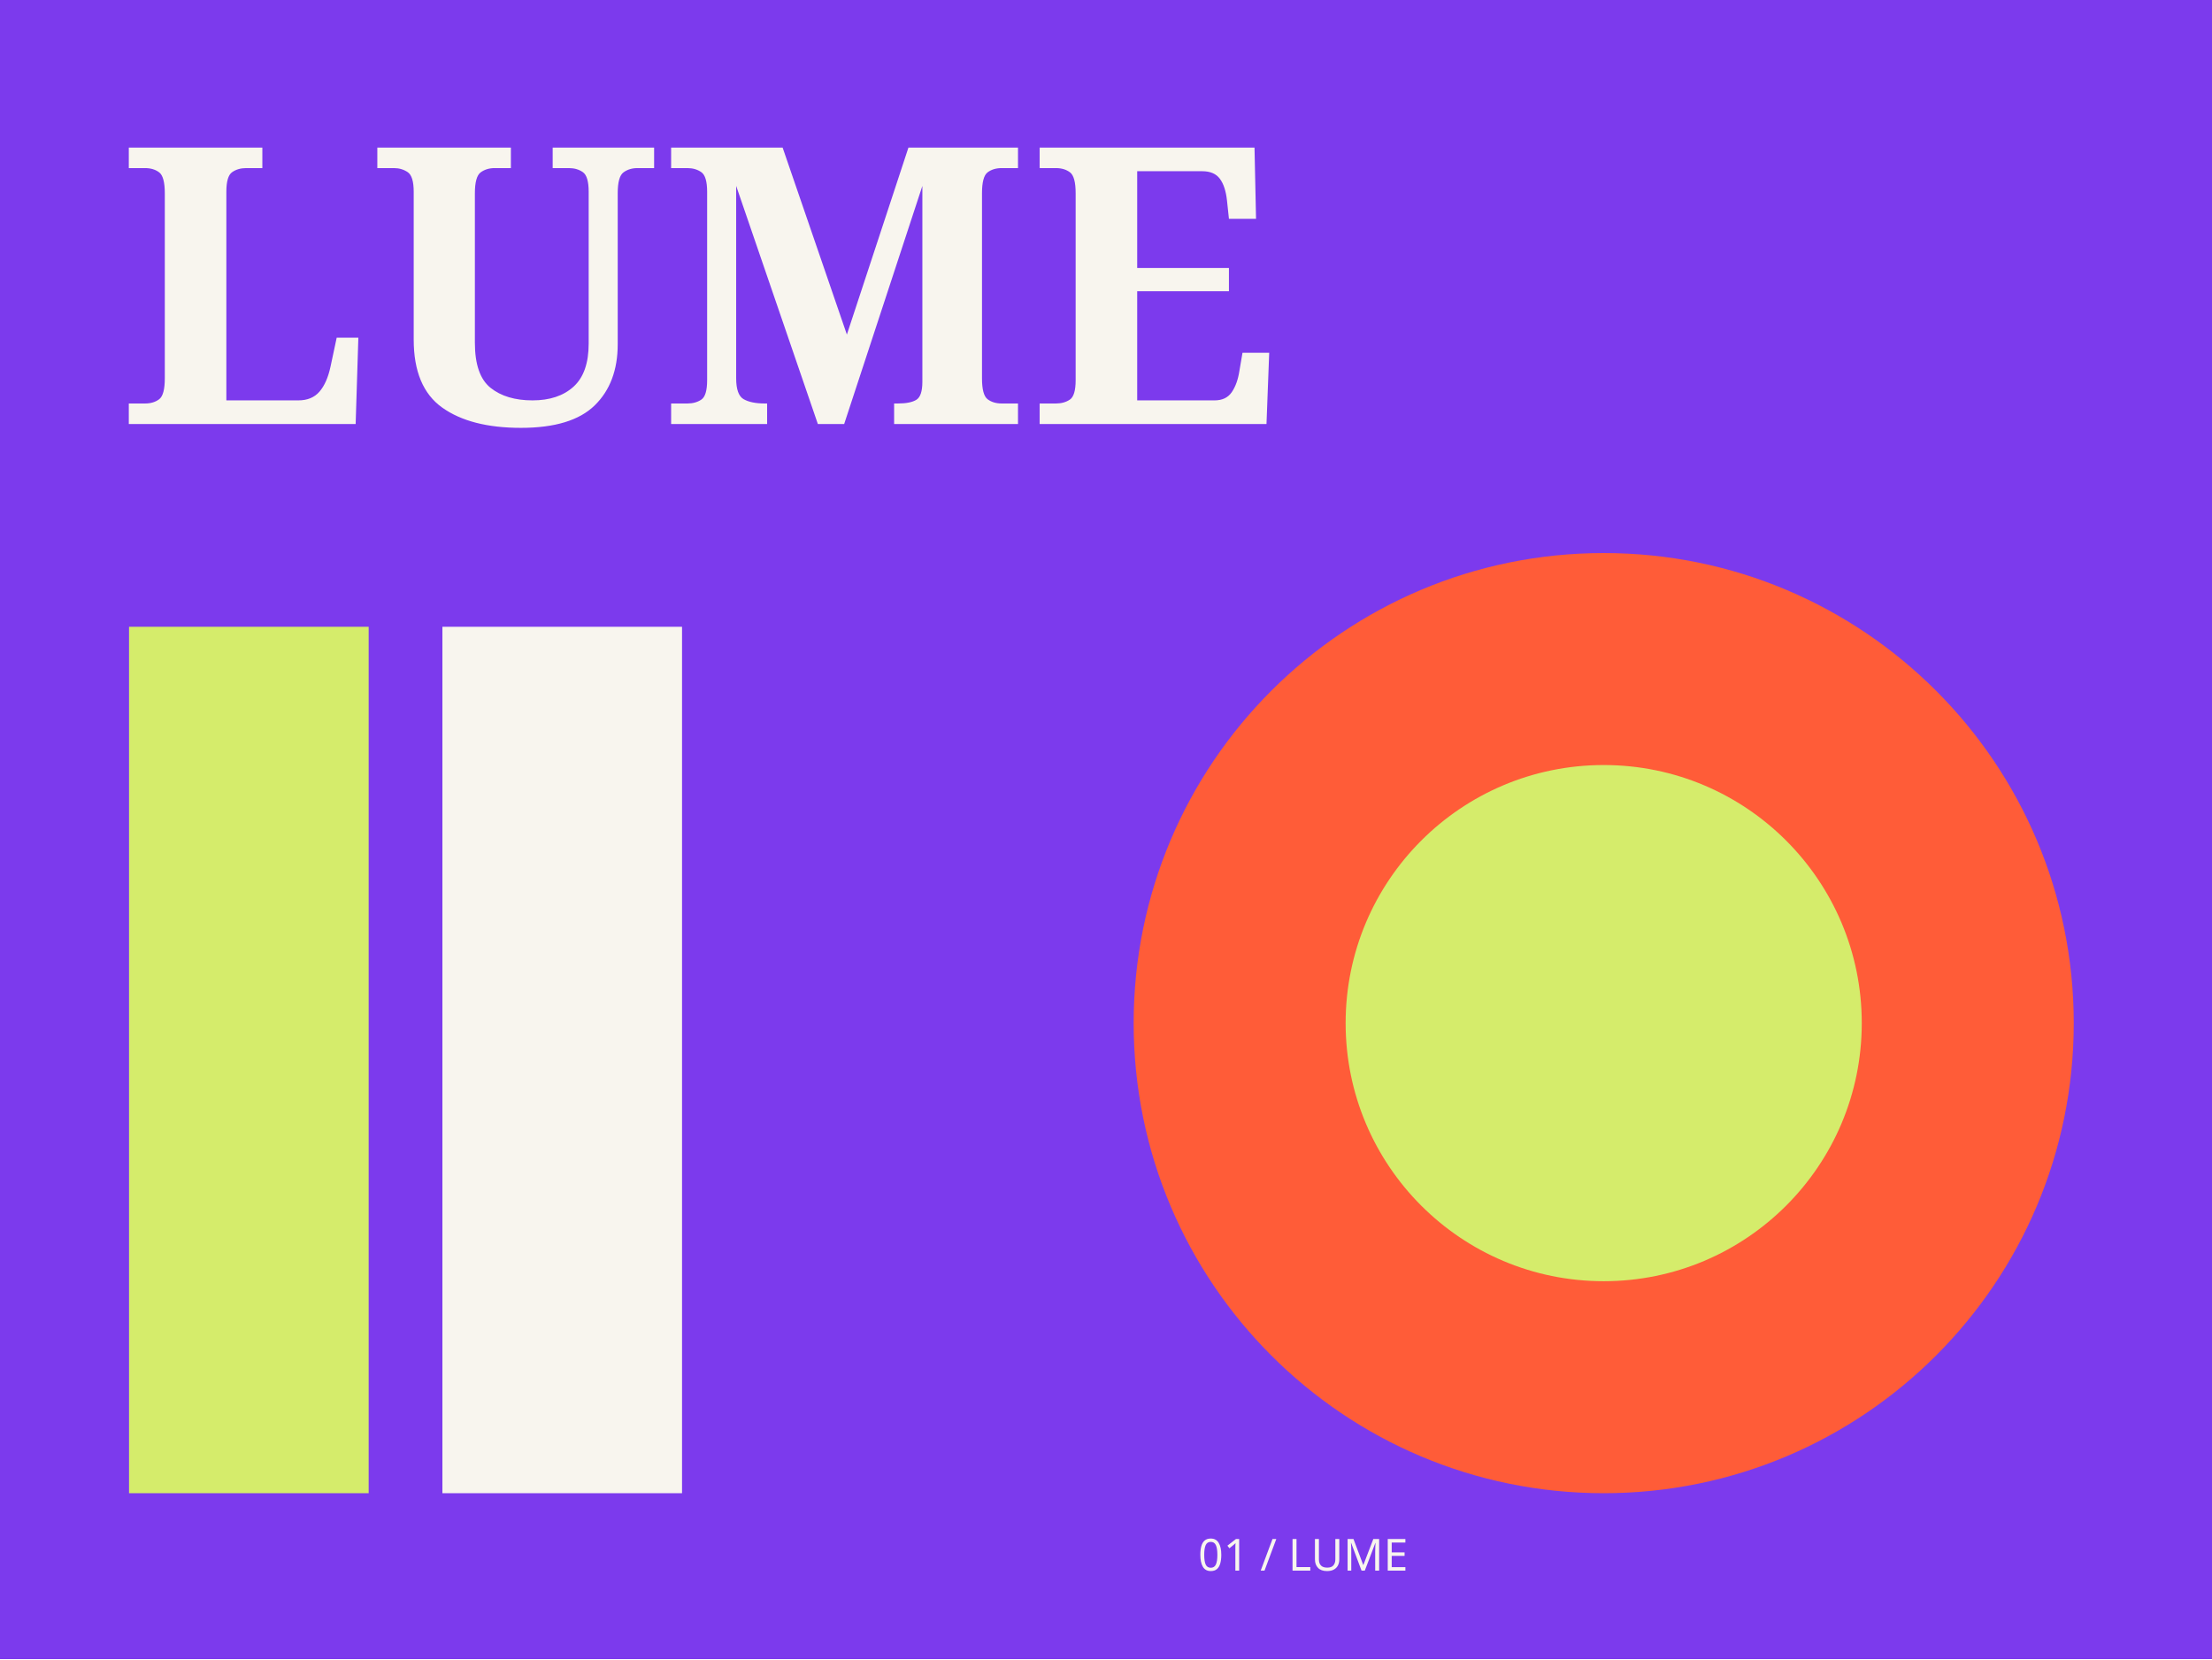
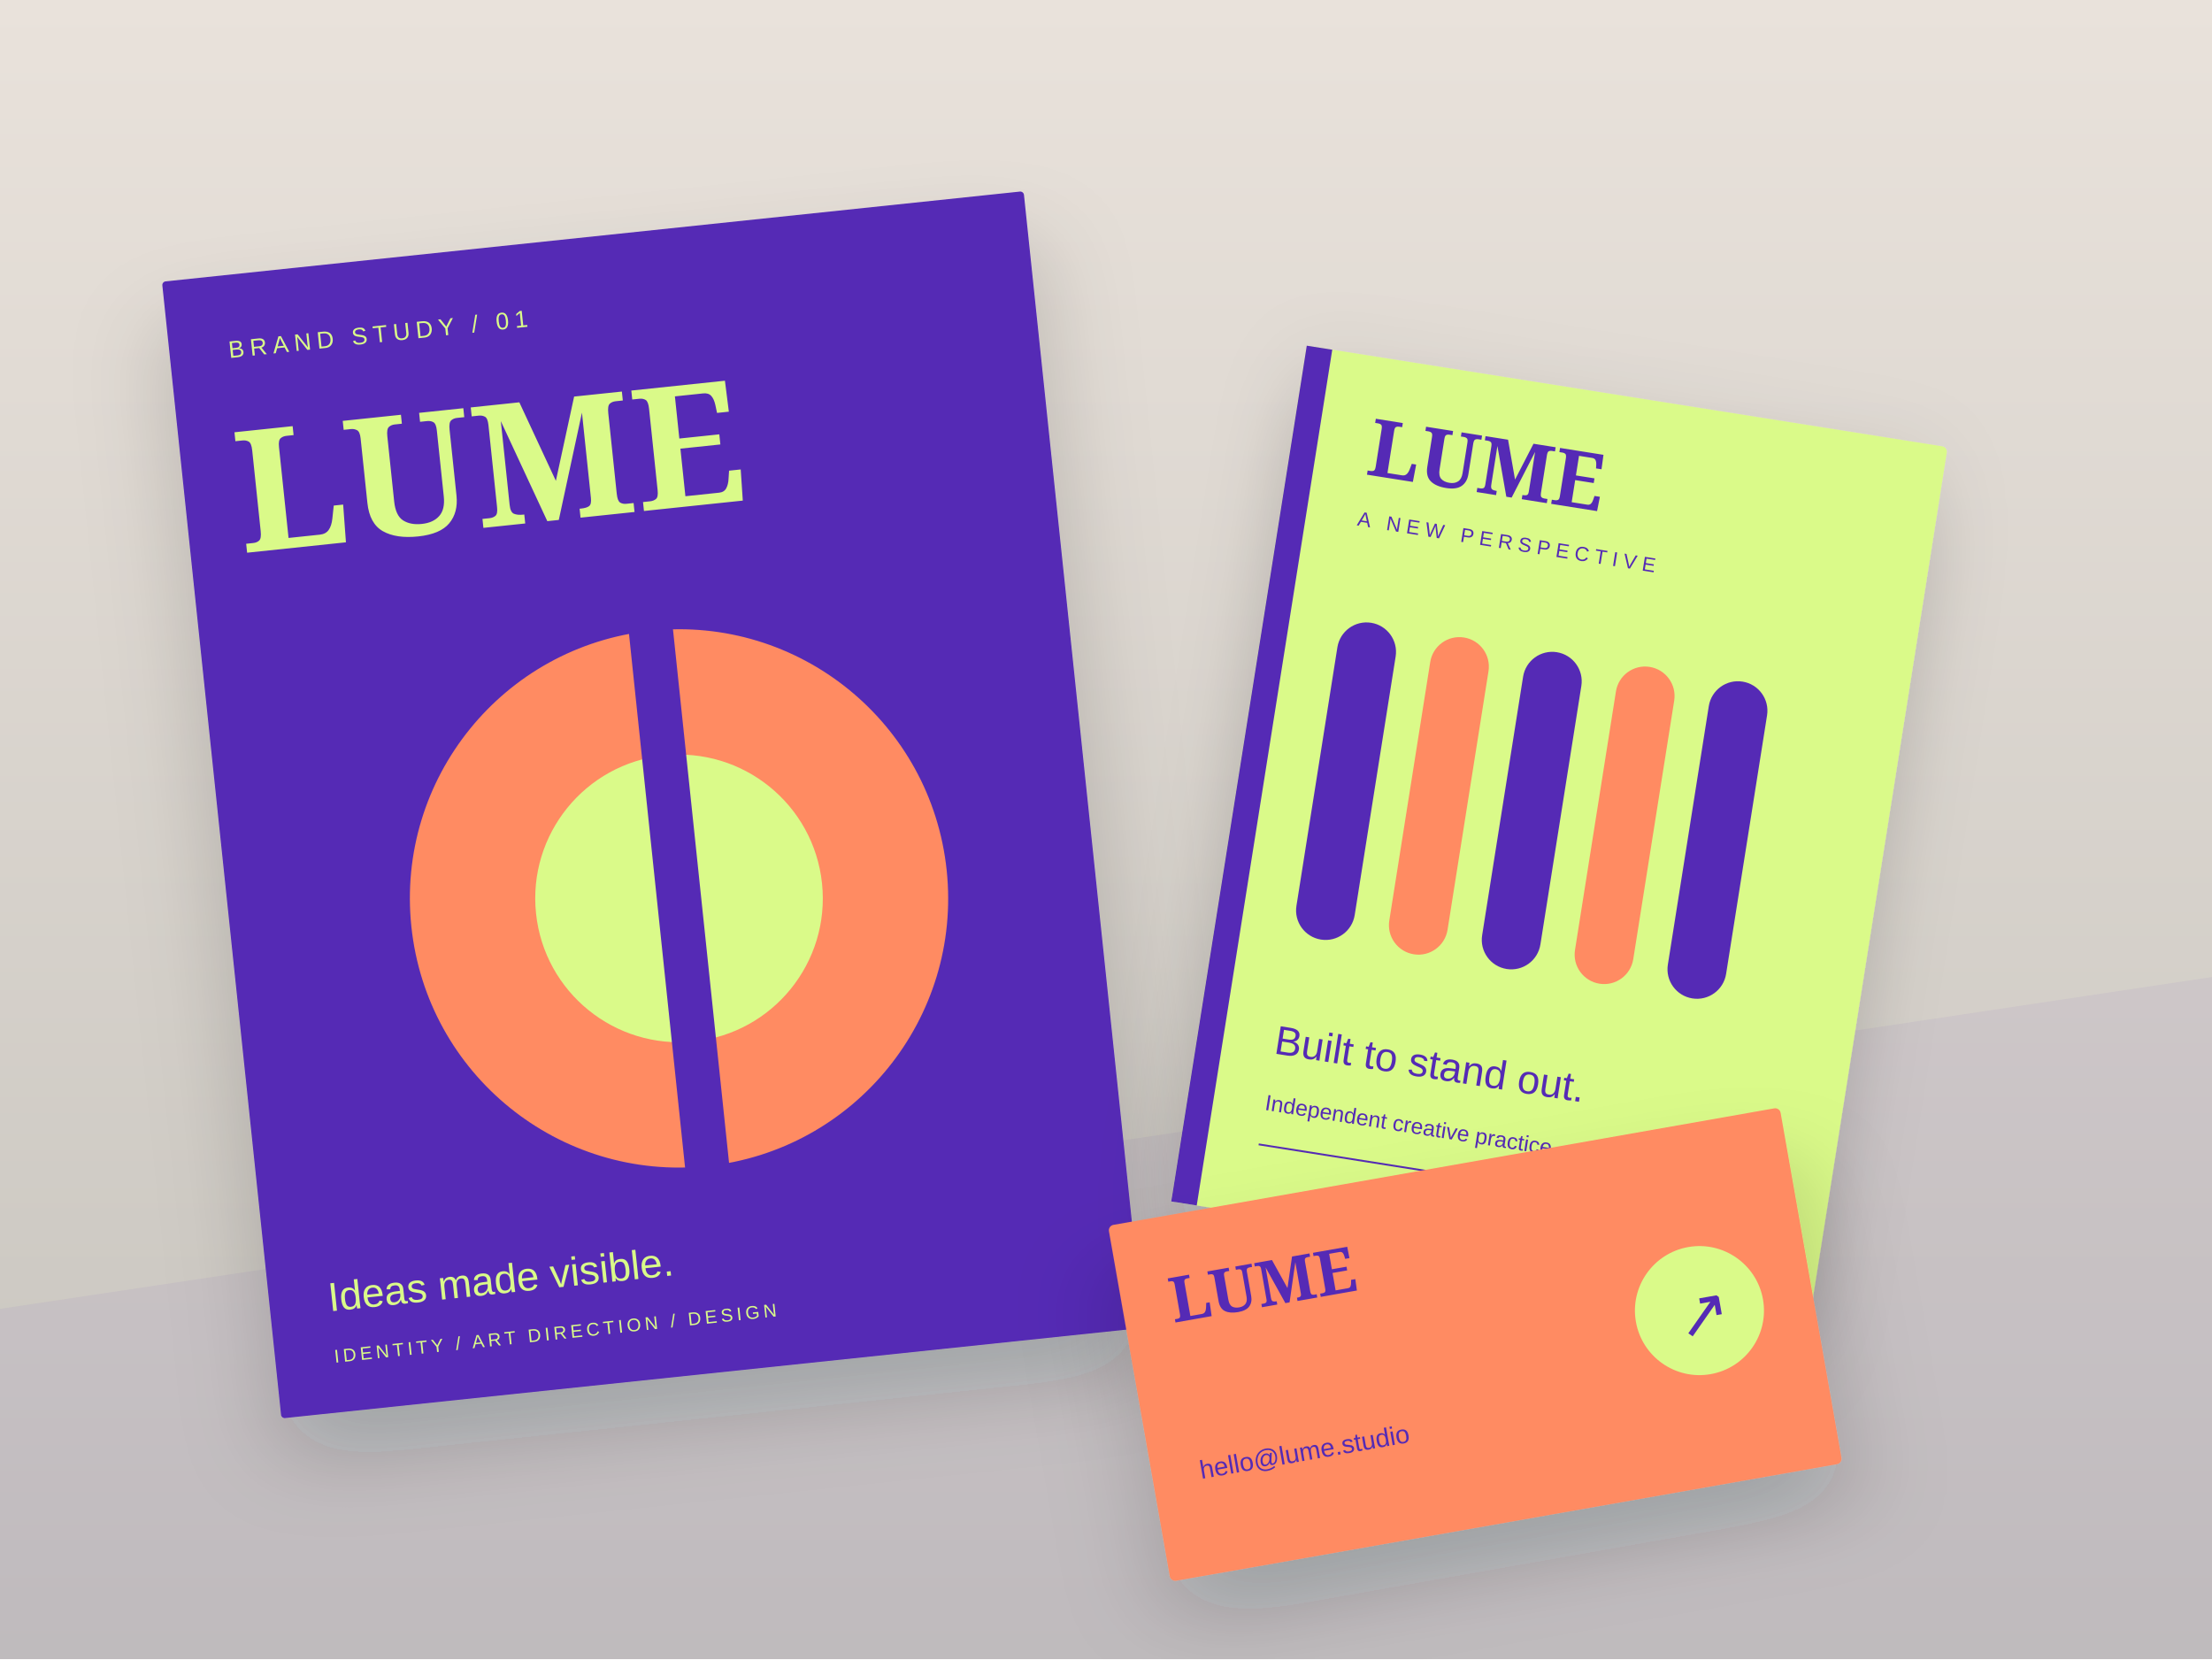
<svg xmlns="http://www.w3.org/2000/svg" viewBox="0 0 1200 900" width="1200" height="900">
-   <rect x="0" y="0" width="1200" height="900" rx="0" fill="#7C3AED" stroke="none" />
-   <text x="64" y="230" font-family="serif" font-size="210" font-weight="700" fill="#F8F5EE">LUME</text>
-   <circle cx="870" cy="555" r="255" fill="#FF5C38" stroke="none" />
-   <circle cx="870" cy="555" r="140" fill="#D5EC6B" stroke="none" />
-   <rect x="70" y="340" width="130" height="470" rx="0" fill="#D5EC6B" stroke="none" />
-   <rect x="240" y="340" width="130" height="470" rx="0" fill="#F8F5EE" stroke="none" />
-   <text x="650" y="852" font-family="sans-serif" font-size="24" font-weight="400" fill="#F8F5EE">01 / LUME</text>
+   <defs>
+     <filter id="shadow" x="-30%" y="-30%" width="170%" height="180%">
+       <feDropShadow dx="0" dy="24" stdDeviation="24" flood-color="#152030" flood-opacity=".18" />
+     </filter>
+     <linearGradient id="paper" x2="1" y2="1">
+       <stop stop-color="#fff" />
+       <stop offset="1" stop-color="#e9e4da" />
+     </linearGradient>
+     <linearGradient id="desk" x2="0" y2="1">
+       <stop stop-color="#e9e2db" />
+       <stop offset="1" stop-color="#c6c3bd" />
+     </linearGradient>
+     <linearGradient id="glass" x2="1" y2="1">
+       <stop stop-color="#ffffff" stop-opacity=".35" />
+       <stop offset="1" stop-color="#ffffff" stop-opacity="0" />
+     </linearGradient>
+   </defs>
+   <rect x="0" y="0" width="1200" height="900" rx="0" fill="#e9e2db" />
+   <rect x="0" y="0" width="1200" height="900" rx="0" fill="url(#desk)" />
+   <path d="M0 710L1200 530V900H0Z" fill="#552cb5" opacity=".06" />
+   <g transform="translate(120 126) rotate(-6 240 320)" filter="url(#shadow)">
+     <rect x="0" y="0" width="470" height="620" rx="2" fill="#552cb5" />
+     <text x="32" y="45" font-family="Arial, sans-serif" font-size="13" font-weight="400" fill="#dafa89" letter-spacing="3">
+       BRAND STUDY / 01
+     </text>
+     <text x="28" y="151" font-family="Georgia, serif" font-size="92" font-weight="700" fill="#dafa89">
+       LUME
+     </text>
+     <circle cx="244" cy="362" r="146" fill="#ff8b62" />
+     <circle cx="244" cy="362" r="78" fill="#dafa89" />
+     <rect x="232" y="214" width="24" height="296" rx="0" fill="#552cb5" />
+     <text x="32" y="565" font-family="Arial, sans-serif" font-size="22" font-weight="400" fill="#dafa89">
+       Ideas made visible.
+     </text>
+     <text x="32" y="593" font-family="Arial, sans-serif" font-size="10" font-weight="400" fill="#dafa89" letter-spacing="2">
+       IDENTITY / ART DIRECTION / DESIGN
+     </text>
+   </g>
+   <g transform="translate(670 212) rotate(9 175 235)" filter="url(#shadow)">
+     <rect x="0" y="0" width="352" height="470" rx="3" fill="#dafa89" />
+     <rect x="0" y="0" width="14" height="470" rx="0" fill="#552cb5" />
+     <text x="42" y="64" font-family="Georgia, serif" font-size="43" font-weight="700" fill="#552cb5">
+       LUME
+     </text>
+     <text x="42" y="92" font-family="Arial, sans-serif" font-size="11" font-weight="400" fill="#552cb5" letter-spacing="3">
+       A NEW PERSPECTIVE
+     </text>
+     <rect x="42" y="143" width="32" height="174" rx="16" fill="#552cb5" />
+     <rect x="93" y="143" width="32" height="174" rx="16" fill="#ff8b62" />
+     <rect x="144" y="143" width="32" height="174" rx="16" fill="#552cb5" />
+     <rect x="195" y="143" width="32" height="174" rx="16" fill="#ff8b62" />
+     <rect x="246" y="143" width="32" height="174" rx="16" fill="#552cb5" />
+     <text x="42" y="382" font-family="Arial, sans-serif" font-size="22" font-weight="400" fill="#552cb5">
+       Built to stand out.
+     </text>
+     <text x="42" y="413" font-family="Arial, sans-serif" font-size="12" font-weight="400" fill="#552cb5">
+       Independent creative practice
+     </text>
+     <path d="M42 432h263" stroke="#552cb5" />
+   </g>
+   <g transform="translate(615 634) rotate(-10 170 95)" filter="url(#shadow)">
+     <rect x="0" y="0" width="370" height="196" rx="3" fill="#ff8b62" />
+     <text x="26" y="58" font-family="Georgia, serif" font-size="34" font-weight="700" fill="#552cb5">
+       LUME
+     </text>
+     <text x="26" y="144" font-family="Arial, sans-serif" font-size="14" font-weight="400" fill="#552cb5">
+       hello@lume.studio
+     </text>
+     <circle cx="308" cy="101" r="35" fill="#dafa89" />
+     <text x="295" y="115" font-family="Arial, sans-serif" font-size="35" font-weight="400" fill="#552cb5">
+       ↗
+     </text>
+   </g>
</svg>
